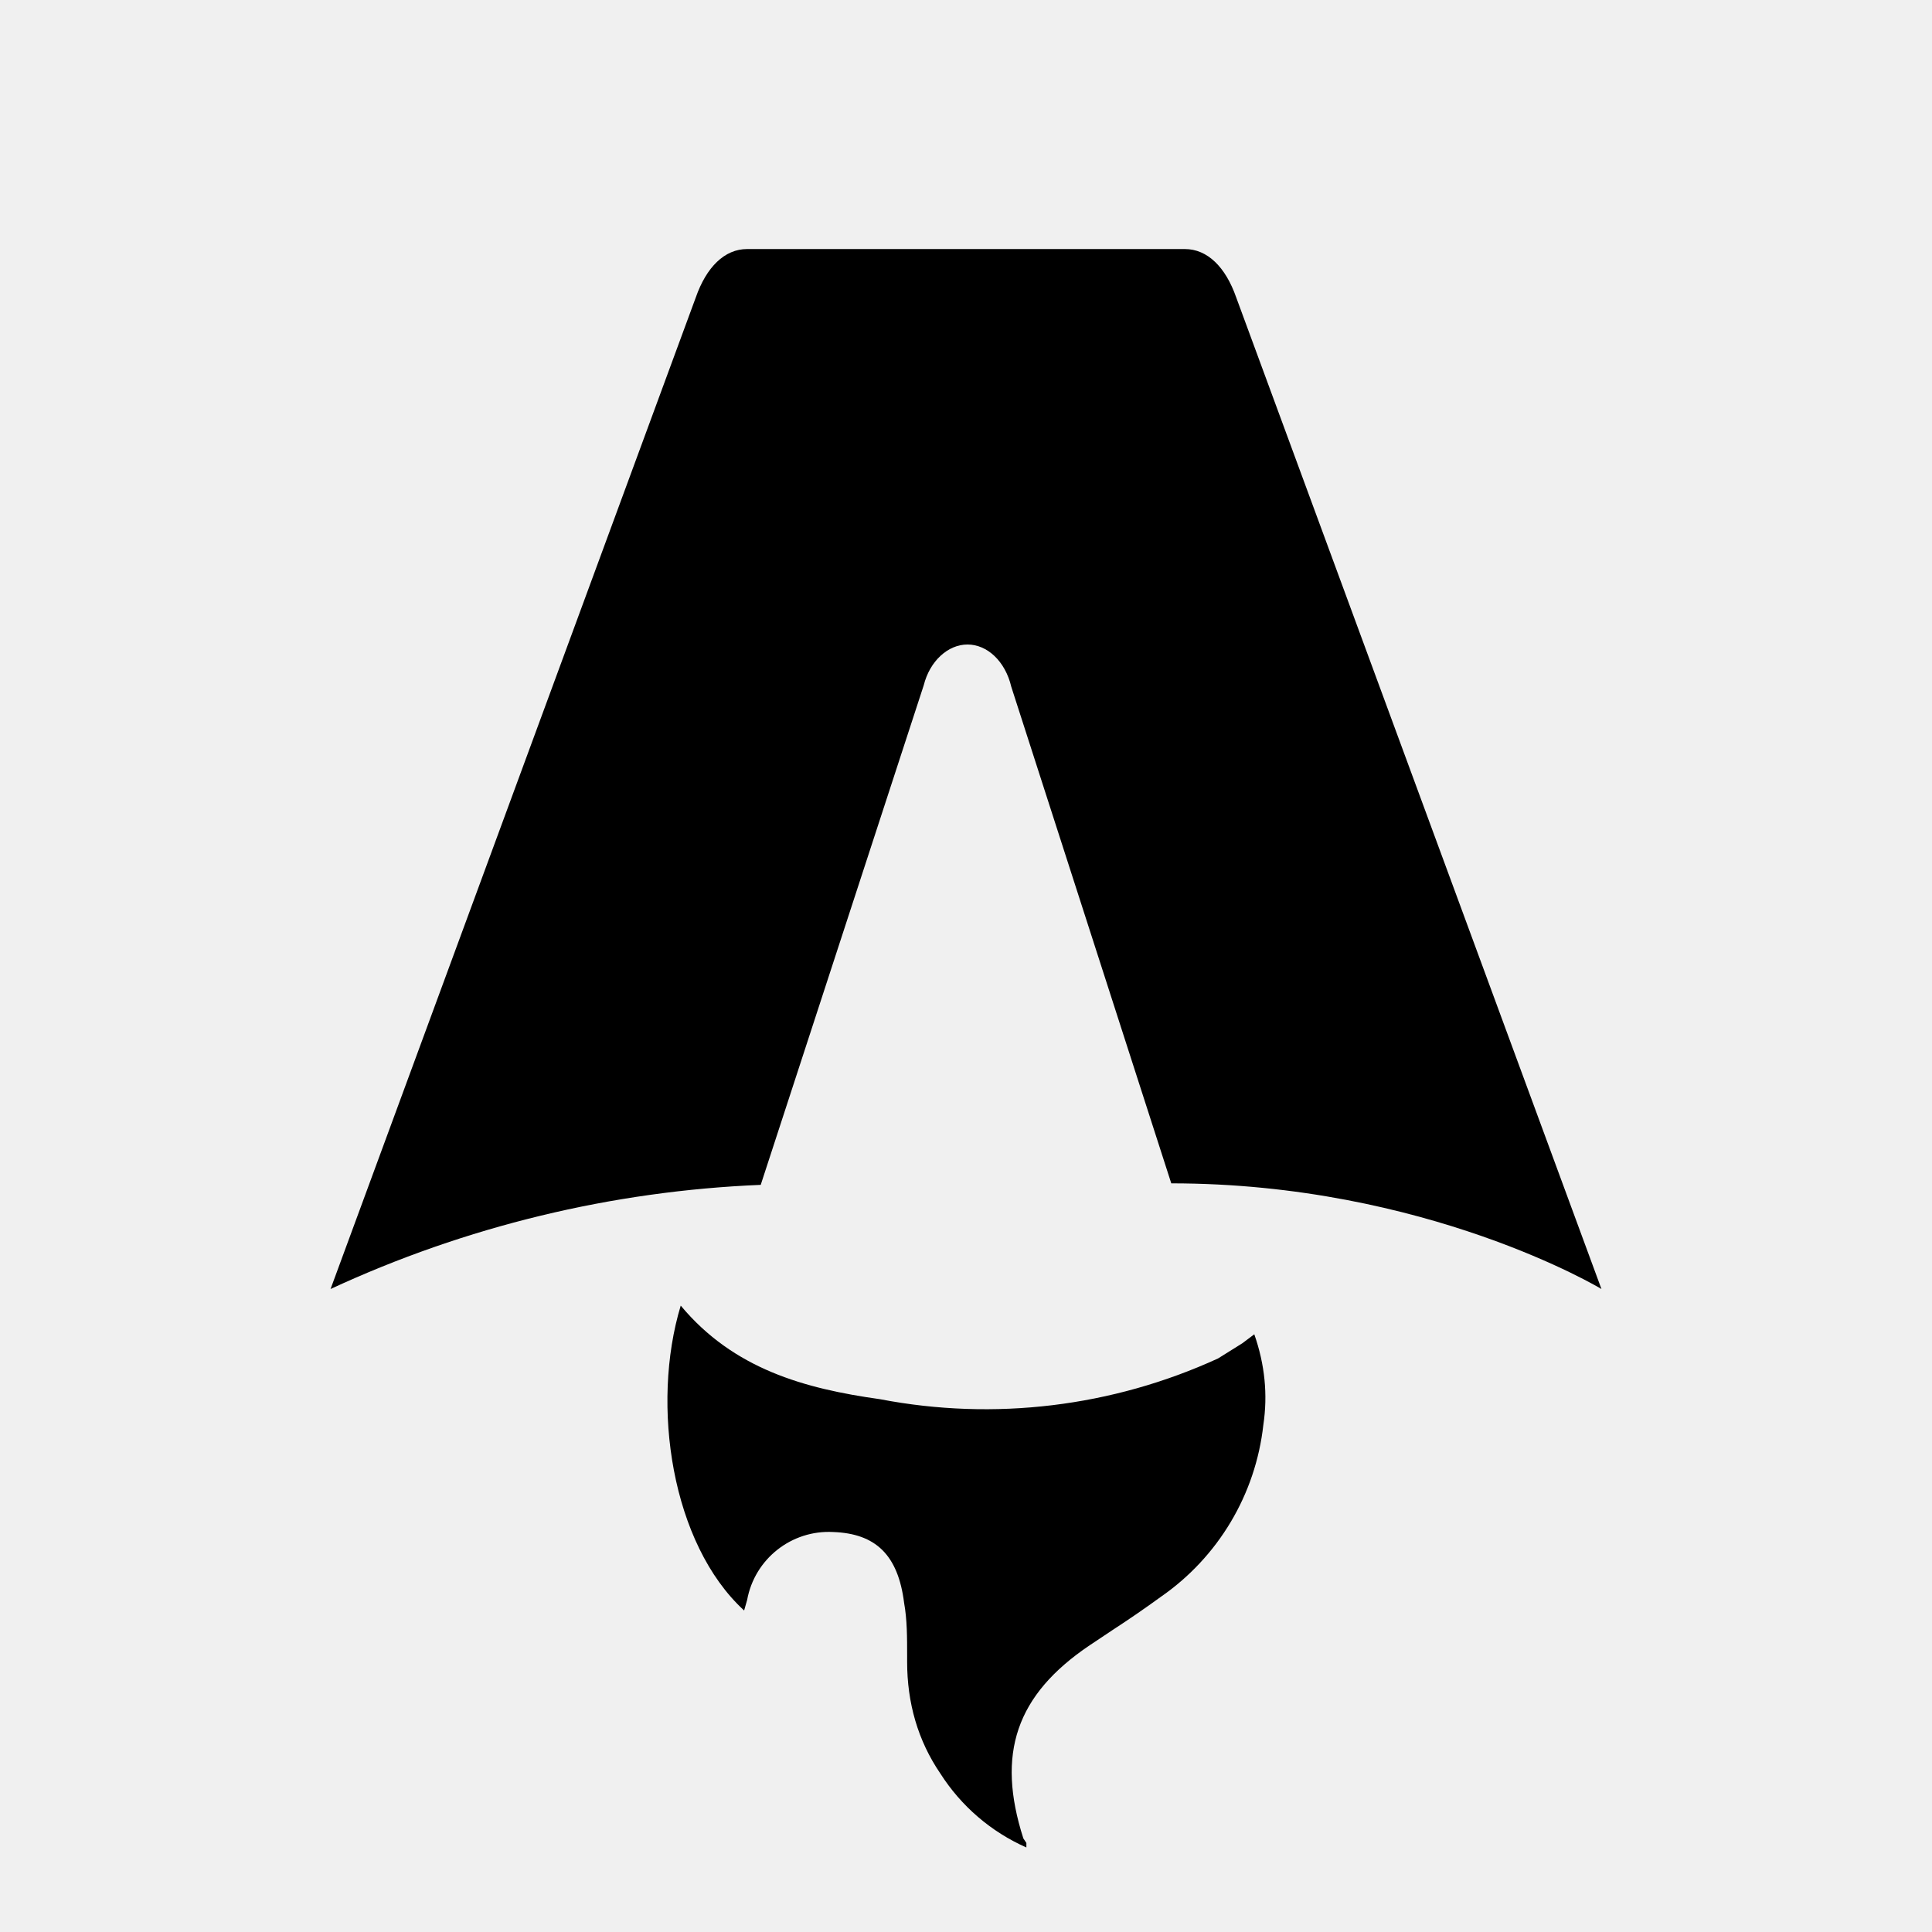
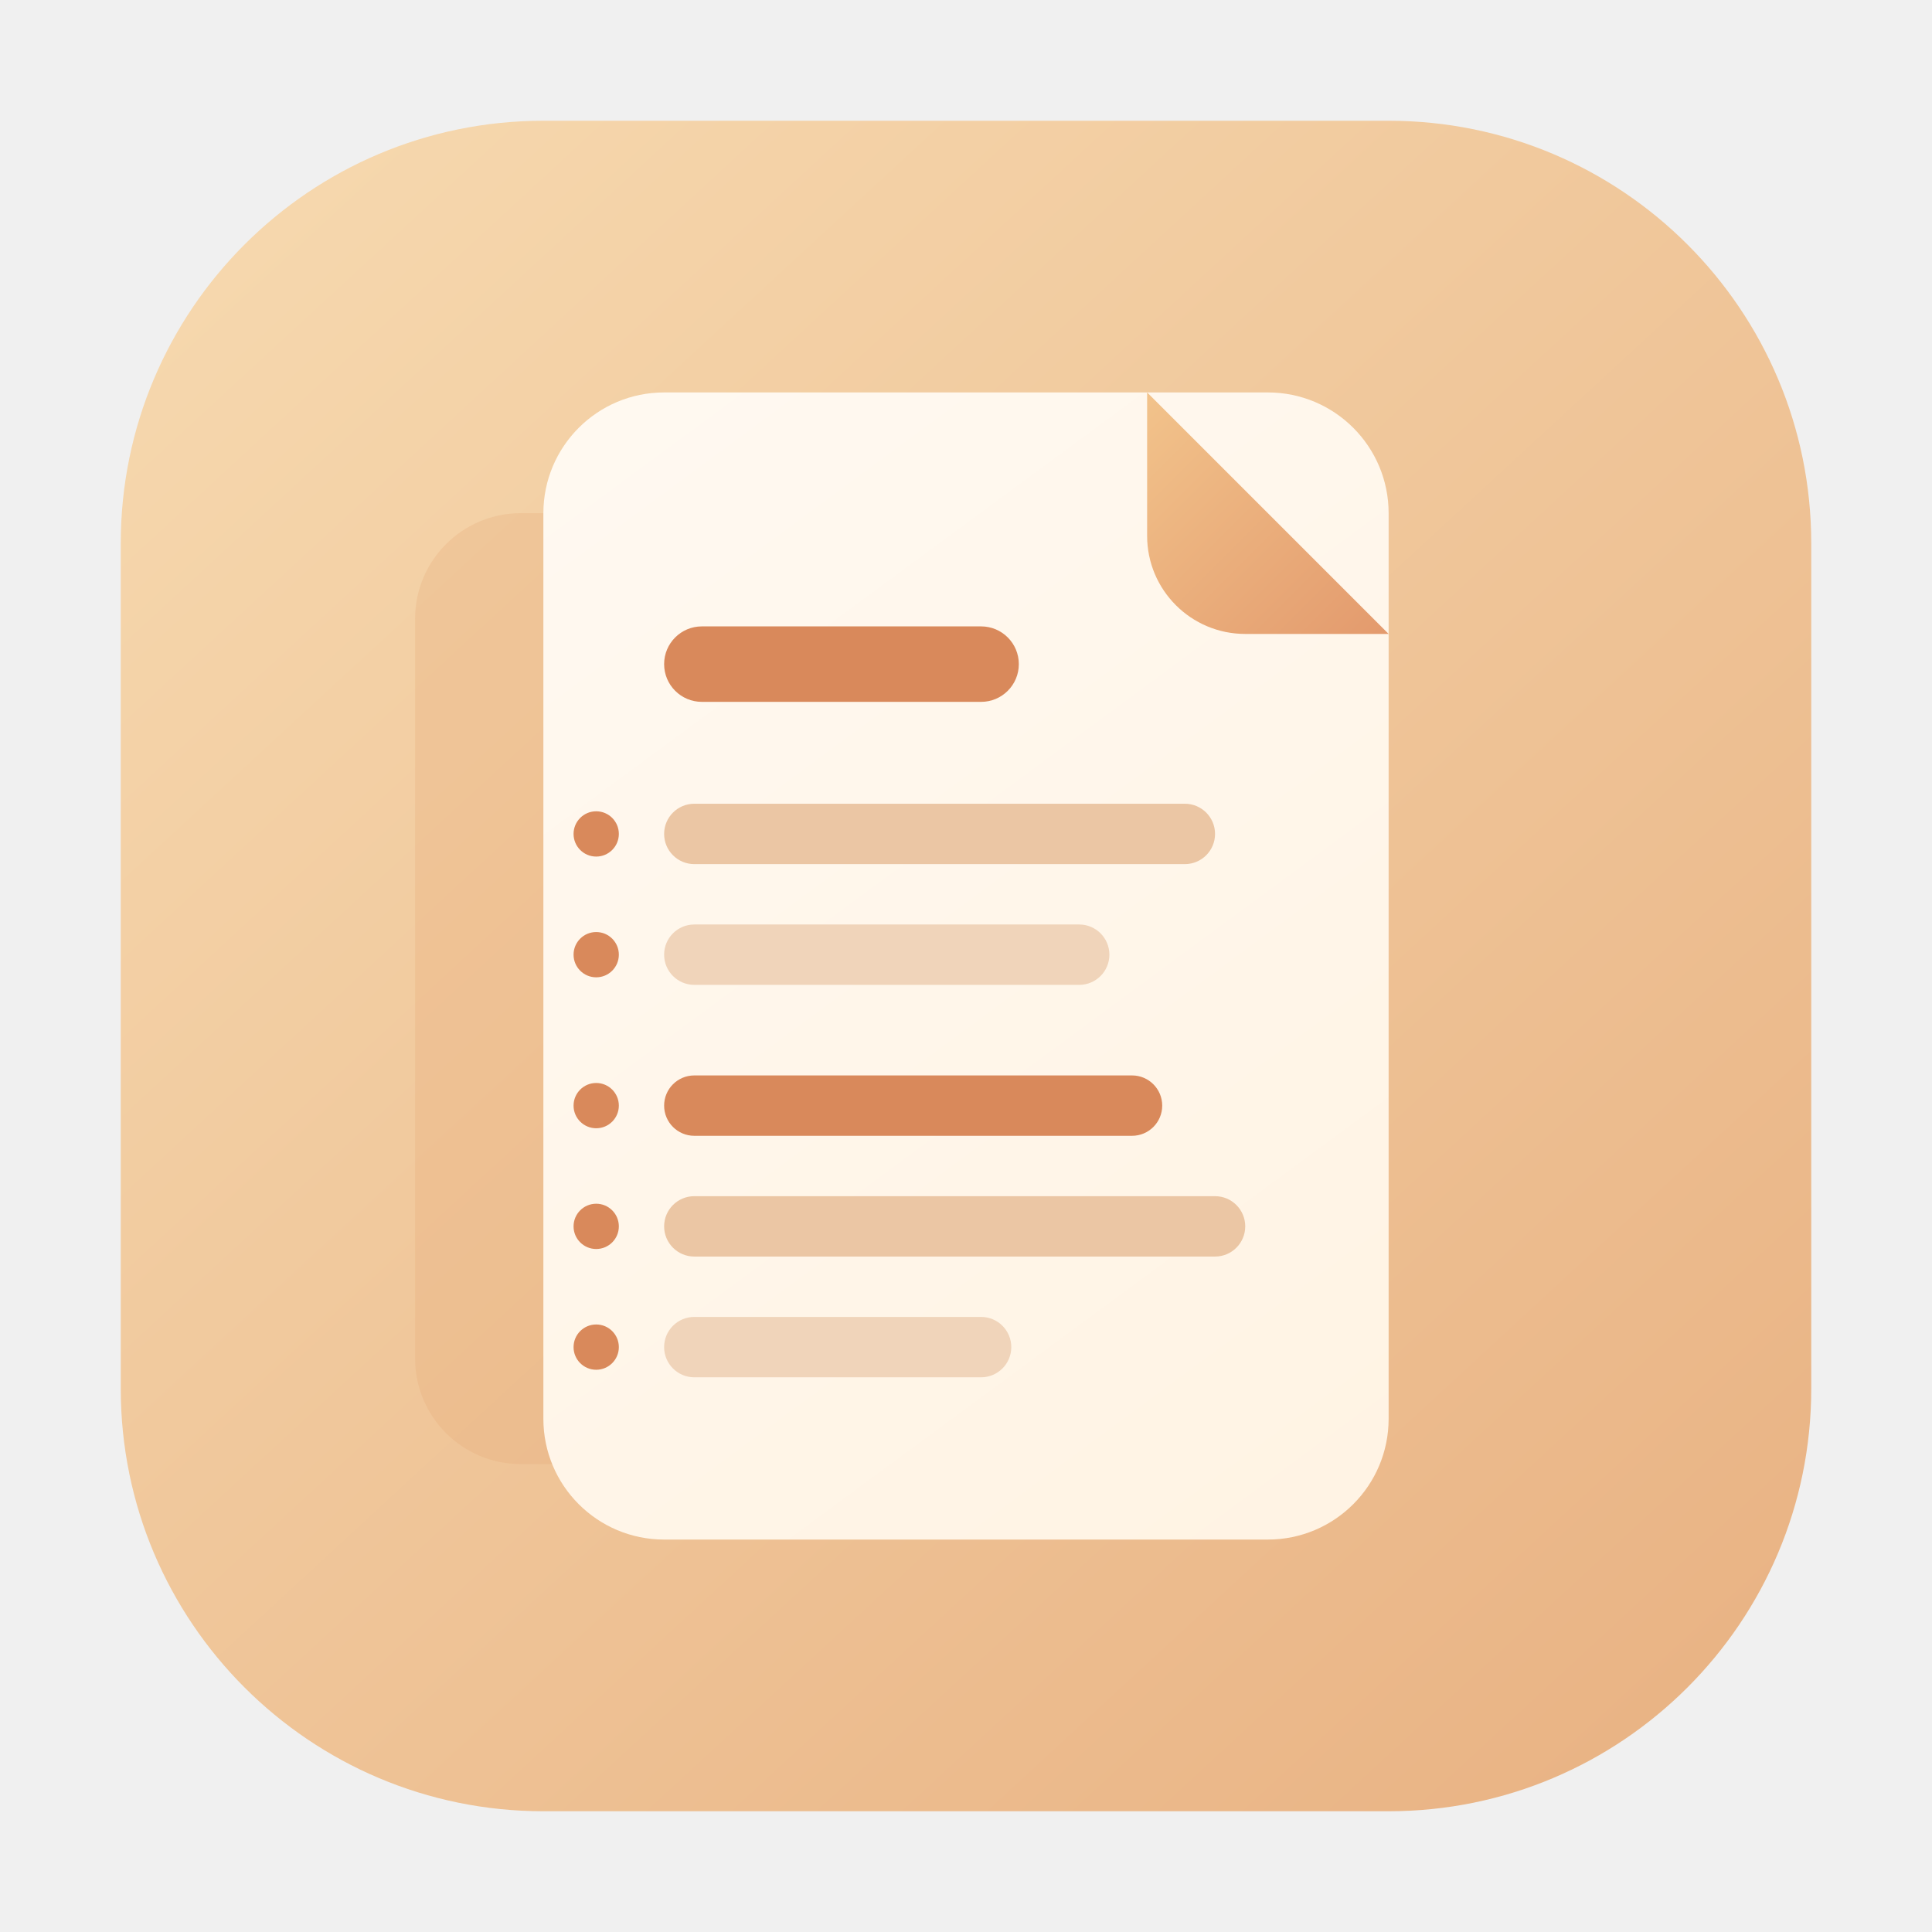
- <svg xmlns="http://www.w3.org/2000/svg" fill="none" viewBox="0 0 128 128">
-   <path d="M50.4 78.5a75.1 75.1 0 0 0-28.5 6.9l24.2-65.7c.7-2 1.9-3.2 3.4-3.2h29c1.5 0 2.7 1.2 3.4 3.2l24.2 65.7s-11.6-7-28.5-7L67 45.5c-.4-1.7-1.6-2.8-2.9-2.8-1.3 0-2.5 1.1-2.9 2.7L50.4 78.5Zm-1.1 28.2Zm-4.2-20.2c-2 6.6-.6 15.8 4.2 20.2a17.5 17.5 0 0 1 .2-.7 5.5 5.5 0 0 1 5.7-4.5c2.8.1 4.3 1.5 4.7 4.7.2 1.1.2 2.3.2 3.5v.4c0 2.7.7 5.2 2.2 7.4a13 13 0 0 0 5.7 4.9v-.3l-.2-.3c-1.8-5.6-.5-9.5 4.4-12.8l1.5-1a73 73 0 0 0 3.2-2.2 16 16 0 0 0 6.8-11.4c.3-2 .1-4-.6-6l-.8.6-1.6 1a37 37 0 0 1-22.4 2.7c-5-.7-9.7-2-13.2-6.2Z" />
-   <style>
-         path { fill: #000; }
-         @media (prefers-color-scheme: dark) {
-             path { fill: #FFF; }
-         }
-     </style>
+ <svg xmlns="http://www.w3.org/2000/svg" width="512" height="512" viewBox="0 0 512 512" fill="none">
+   <defs>
+     <linearGradient id="bg" x1="64" y1="48" x2="448" y2="464" gradientUnits="userSpaceOnUse">
+       <stop offset="0" stop-color="#F6D8AE" />
+       <stop offset="1" stop-color="#E9B384" />
+     </linearGradient>
+     <linearGradient id="paper" x1="144" y1="104" x2="368" y2="408" gradientUnits="userSpaceOnUse">
+       <stop offset="0" stop-color="#FFF9F1" />
+       <stop offset="1" stop-color="#FFF3E3" />
+     </linearGradient>
+     <linearGradient id="fold" x1="304" y1="104" x2="368" y2="168" gradientUnits="userSpaceOnUse">
+       <stop offset="0" stop-color="#F2C38B" />
+       <stop offset="1" stop-color="#E39A6D" />
+     </linearGradient>
+   </defs>
+   <rect x="32" y="32" width="448" height="448" rx="112" fill="url(#bg)" />
+   <rect x="110" y="136" width="212" height="252" rx="28" fill="#E7A977" fill-opacity="0.28" />
+   <rect x="144" y="104" width="224" height="304" rx="32" fill="url(#paper)" />
+   <path d="M304 104L368 168H330C315.641 168 304 156.359 304 142V104Z" fill="url(#fold)" />
+   <rect x="176" y="166" width="94" height="20" rx="10" fill="#D9895B" />
+   <circle cx="158" cy="221" r="6" fill="#D9895B" />
+   <rect x="176" y="213" width="146" height="16" rx="8" fill="#EBC6A4" />
+   <circle cx="158" cy="253" r="6" fill="#D9895B" />
+   <rect x="176" y="245" width="118" height="16" rx="8" fill="#F0D4BA" />
+   <circle cx="158" cy="293" r="6" fill="#D9895B" />
+   <rect x="176" y="285" width="132" height="16" rx="8" fill="#D9895B" />
+   <circle cx="158" cy="325" r="6" fill="#D9895B" />
+   <rect x="176" y="317" width="154" height="16" rx="8" fill="#EBC6A4" />
+   <circle cx="158" cy="357" r="6" fill="#D9895B" />
+   <rect x="176" y="349" width="92" height="16" rx="8" fill="#F0D4BA" />
</svg>
